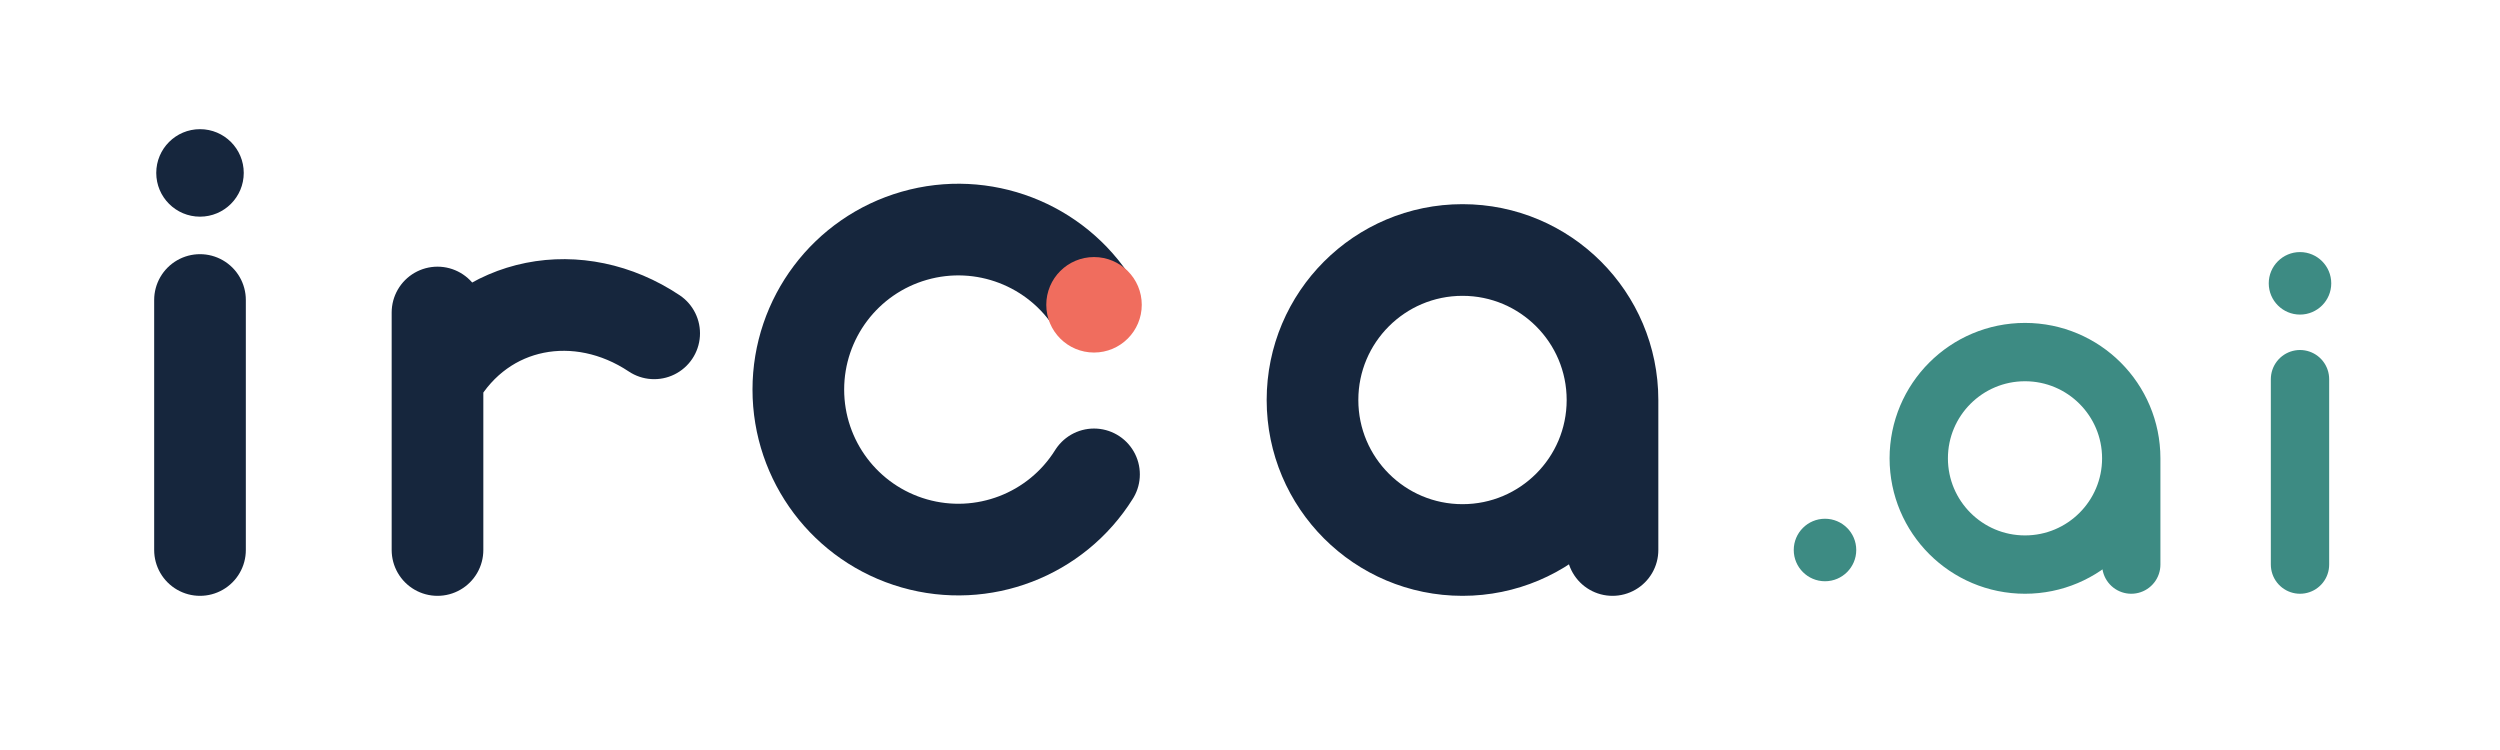
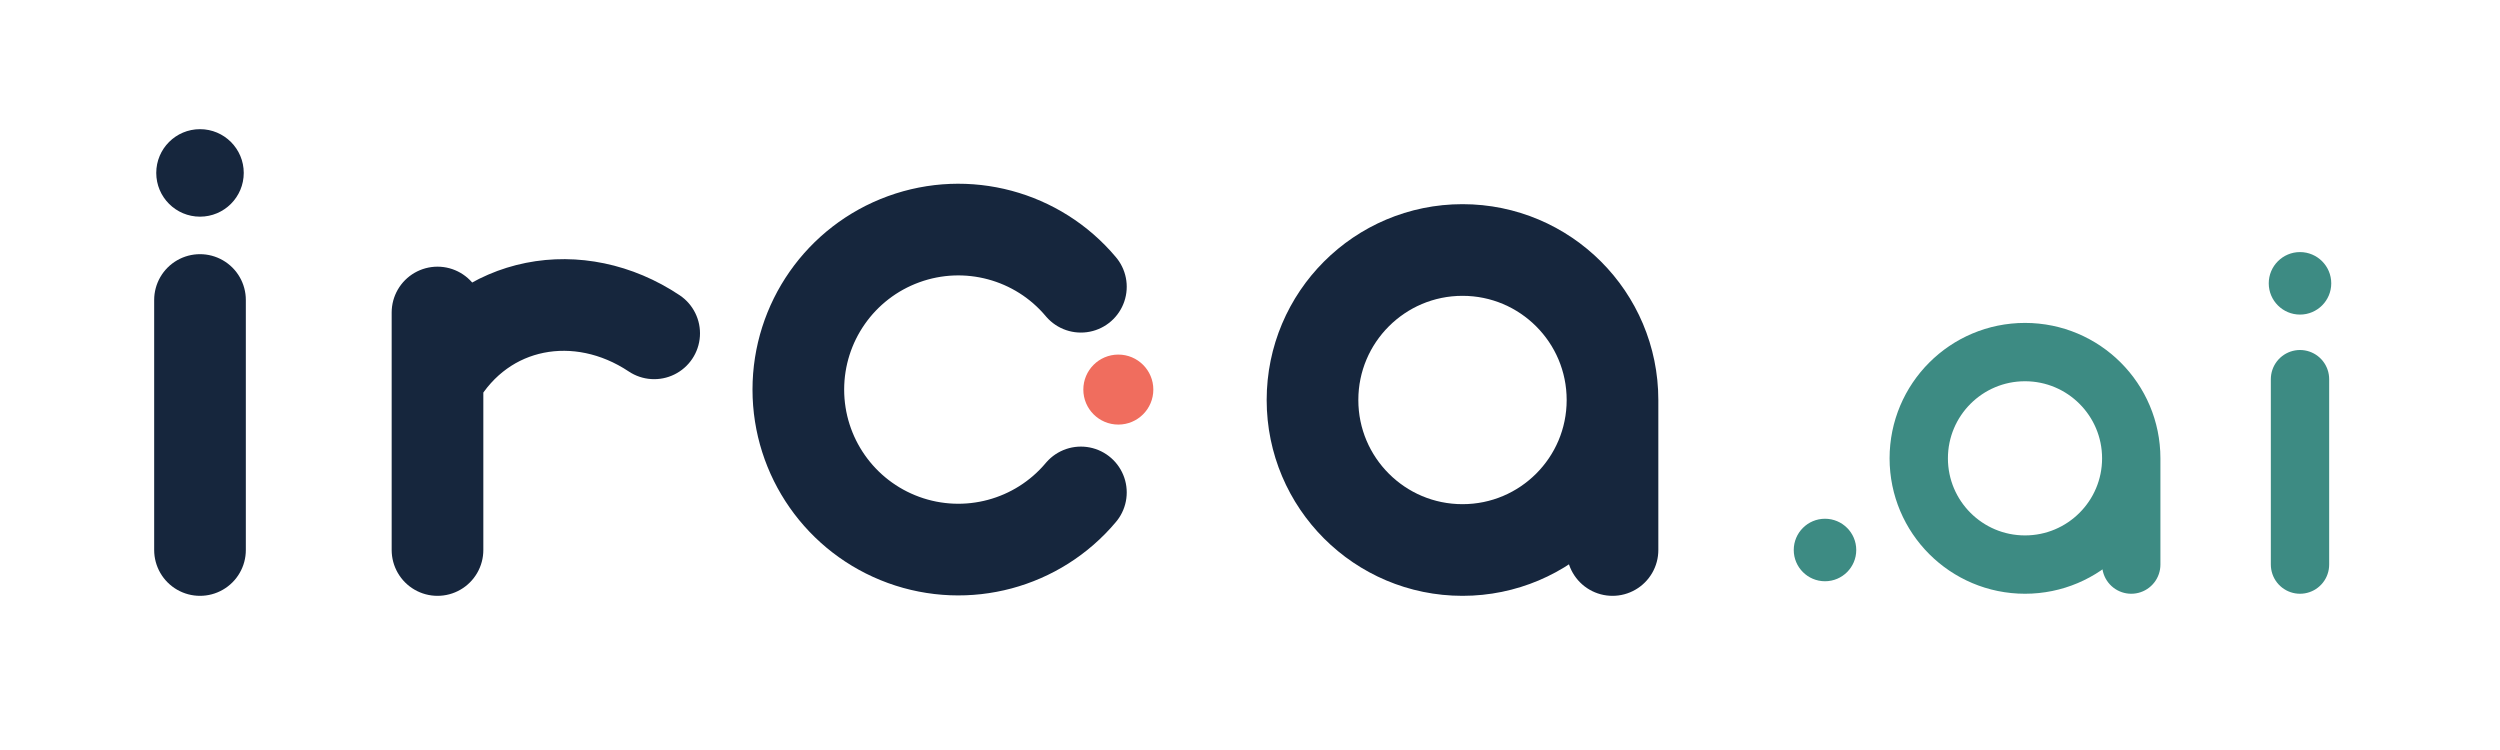
<svg xmlns="http://www.w3.org/2000/svg" viewBox="0 0 600 180" role="img" aria-labelledby="title desc" shape-rendering="geometricPrecision">
  <g fill="none" stroke="#16263D" stroke-width="22" stroke-linecap="round" stroke-linejoin="round">
    <path d="M48 72V132" />
    <path d="M105 132V75M105 91C116 72 139 68 157 80" />
    <path d="M387 96A36 36 0 1 1 351 60A36 36 0 0 1 387 96V132" />
  </g>
  <circle cx="48" cy="41.5" r="10.5" fill="#16263D" />
  <g transform="translate(166 29.5) scale(.8)">
-     <path d="M120.706 54.564A48 48 0 1 0 120.706 105.436" fill="none" stroke="#16263D" stroke-width="27.5" stroke-linecap="round" />
-     <circle cx="120.706" cy="54.564" r="14.323" fill="#F06D5E" />
+     <path d="M116.770 49.147A48 48 0 1 0 116.770 110.853" fill="none" stroke="#16263D" stroke-width="27.5" stroke-linecap="round" />
+     <circle cx="128" cy="80" r="10.5" fill="#F06D5E" />
  </g>
  <g fill="#3D8B83" stroke="#3D8B83" stroke-linecap="round" stroke-linejoin="round">
    <circle cx="438" cy="132" r="7.5" stroke="none" />
    <path d="M511.5 110A25.5 25.5 0 1 1 486 84.5A25.5 25.5 0 0 1 511.5 110V135.5" fill="none" stroke-width="14" />
    <path d="M552 91V135.5" fill="none" stroke-width="14" />
    <circle cx="552" cy="68" r="7.5" stroke="none" />
  </g>
</svg>
